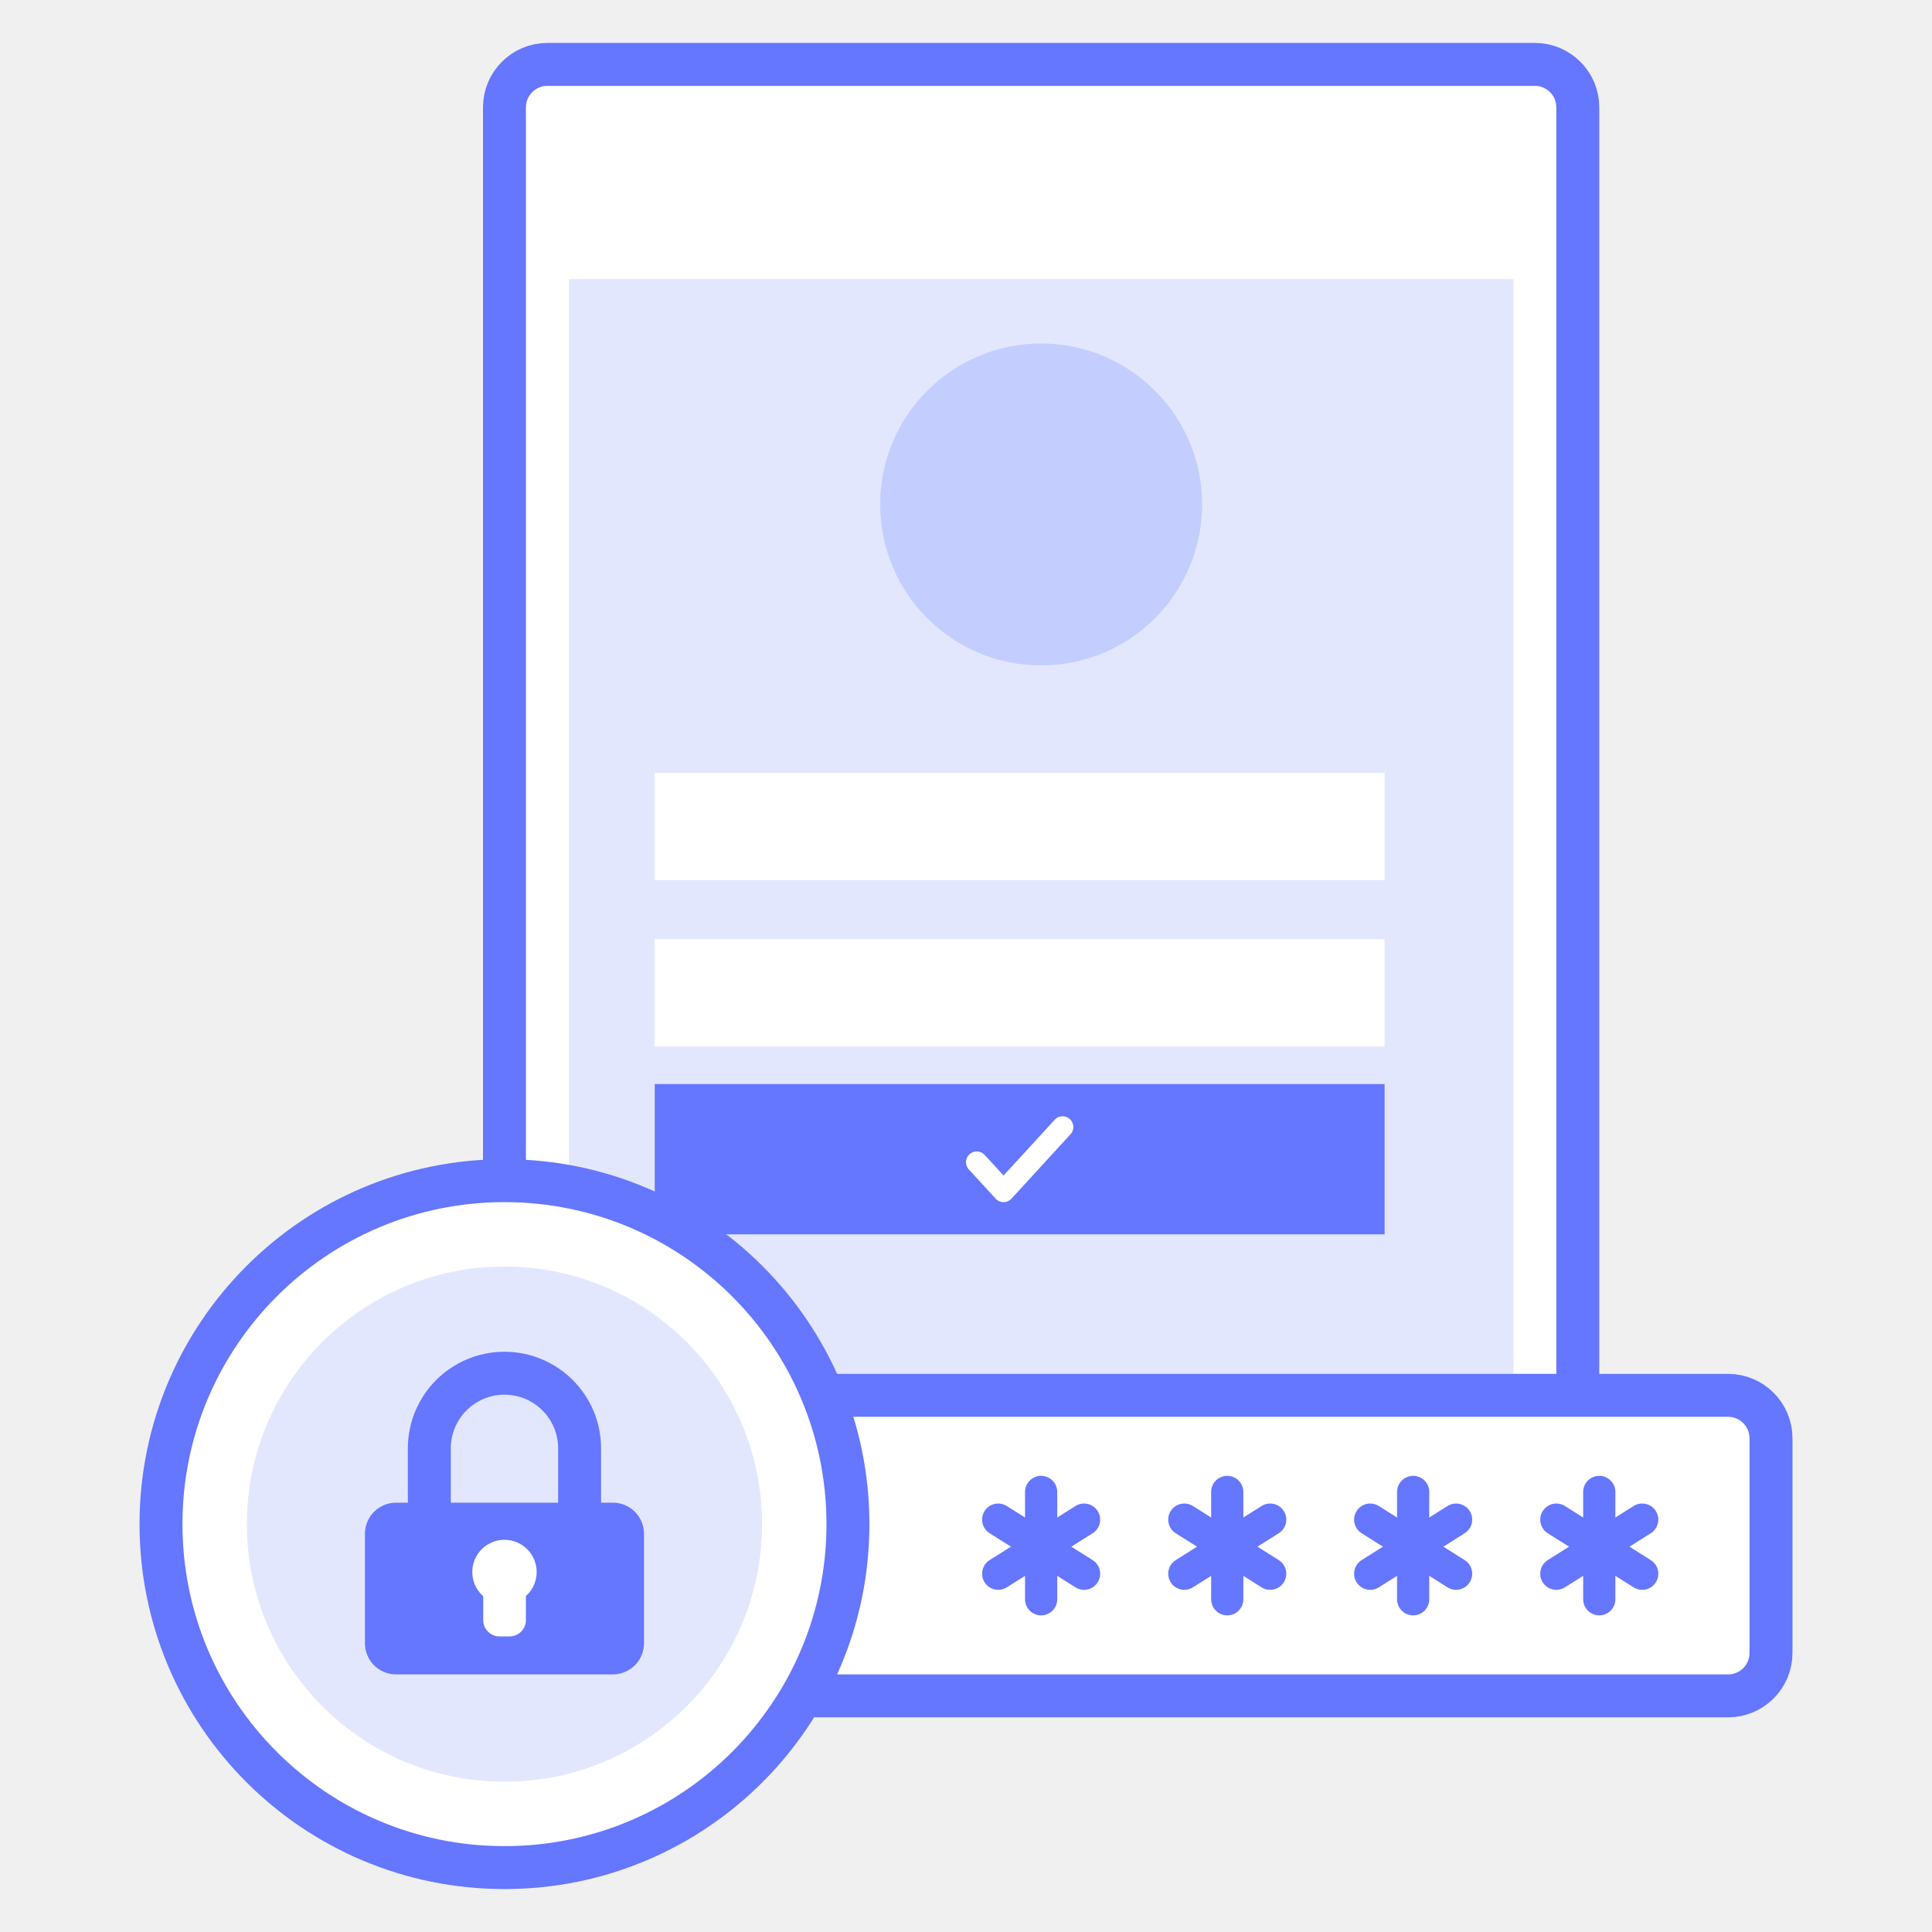
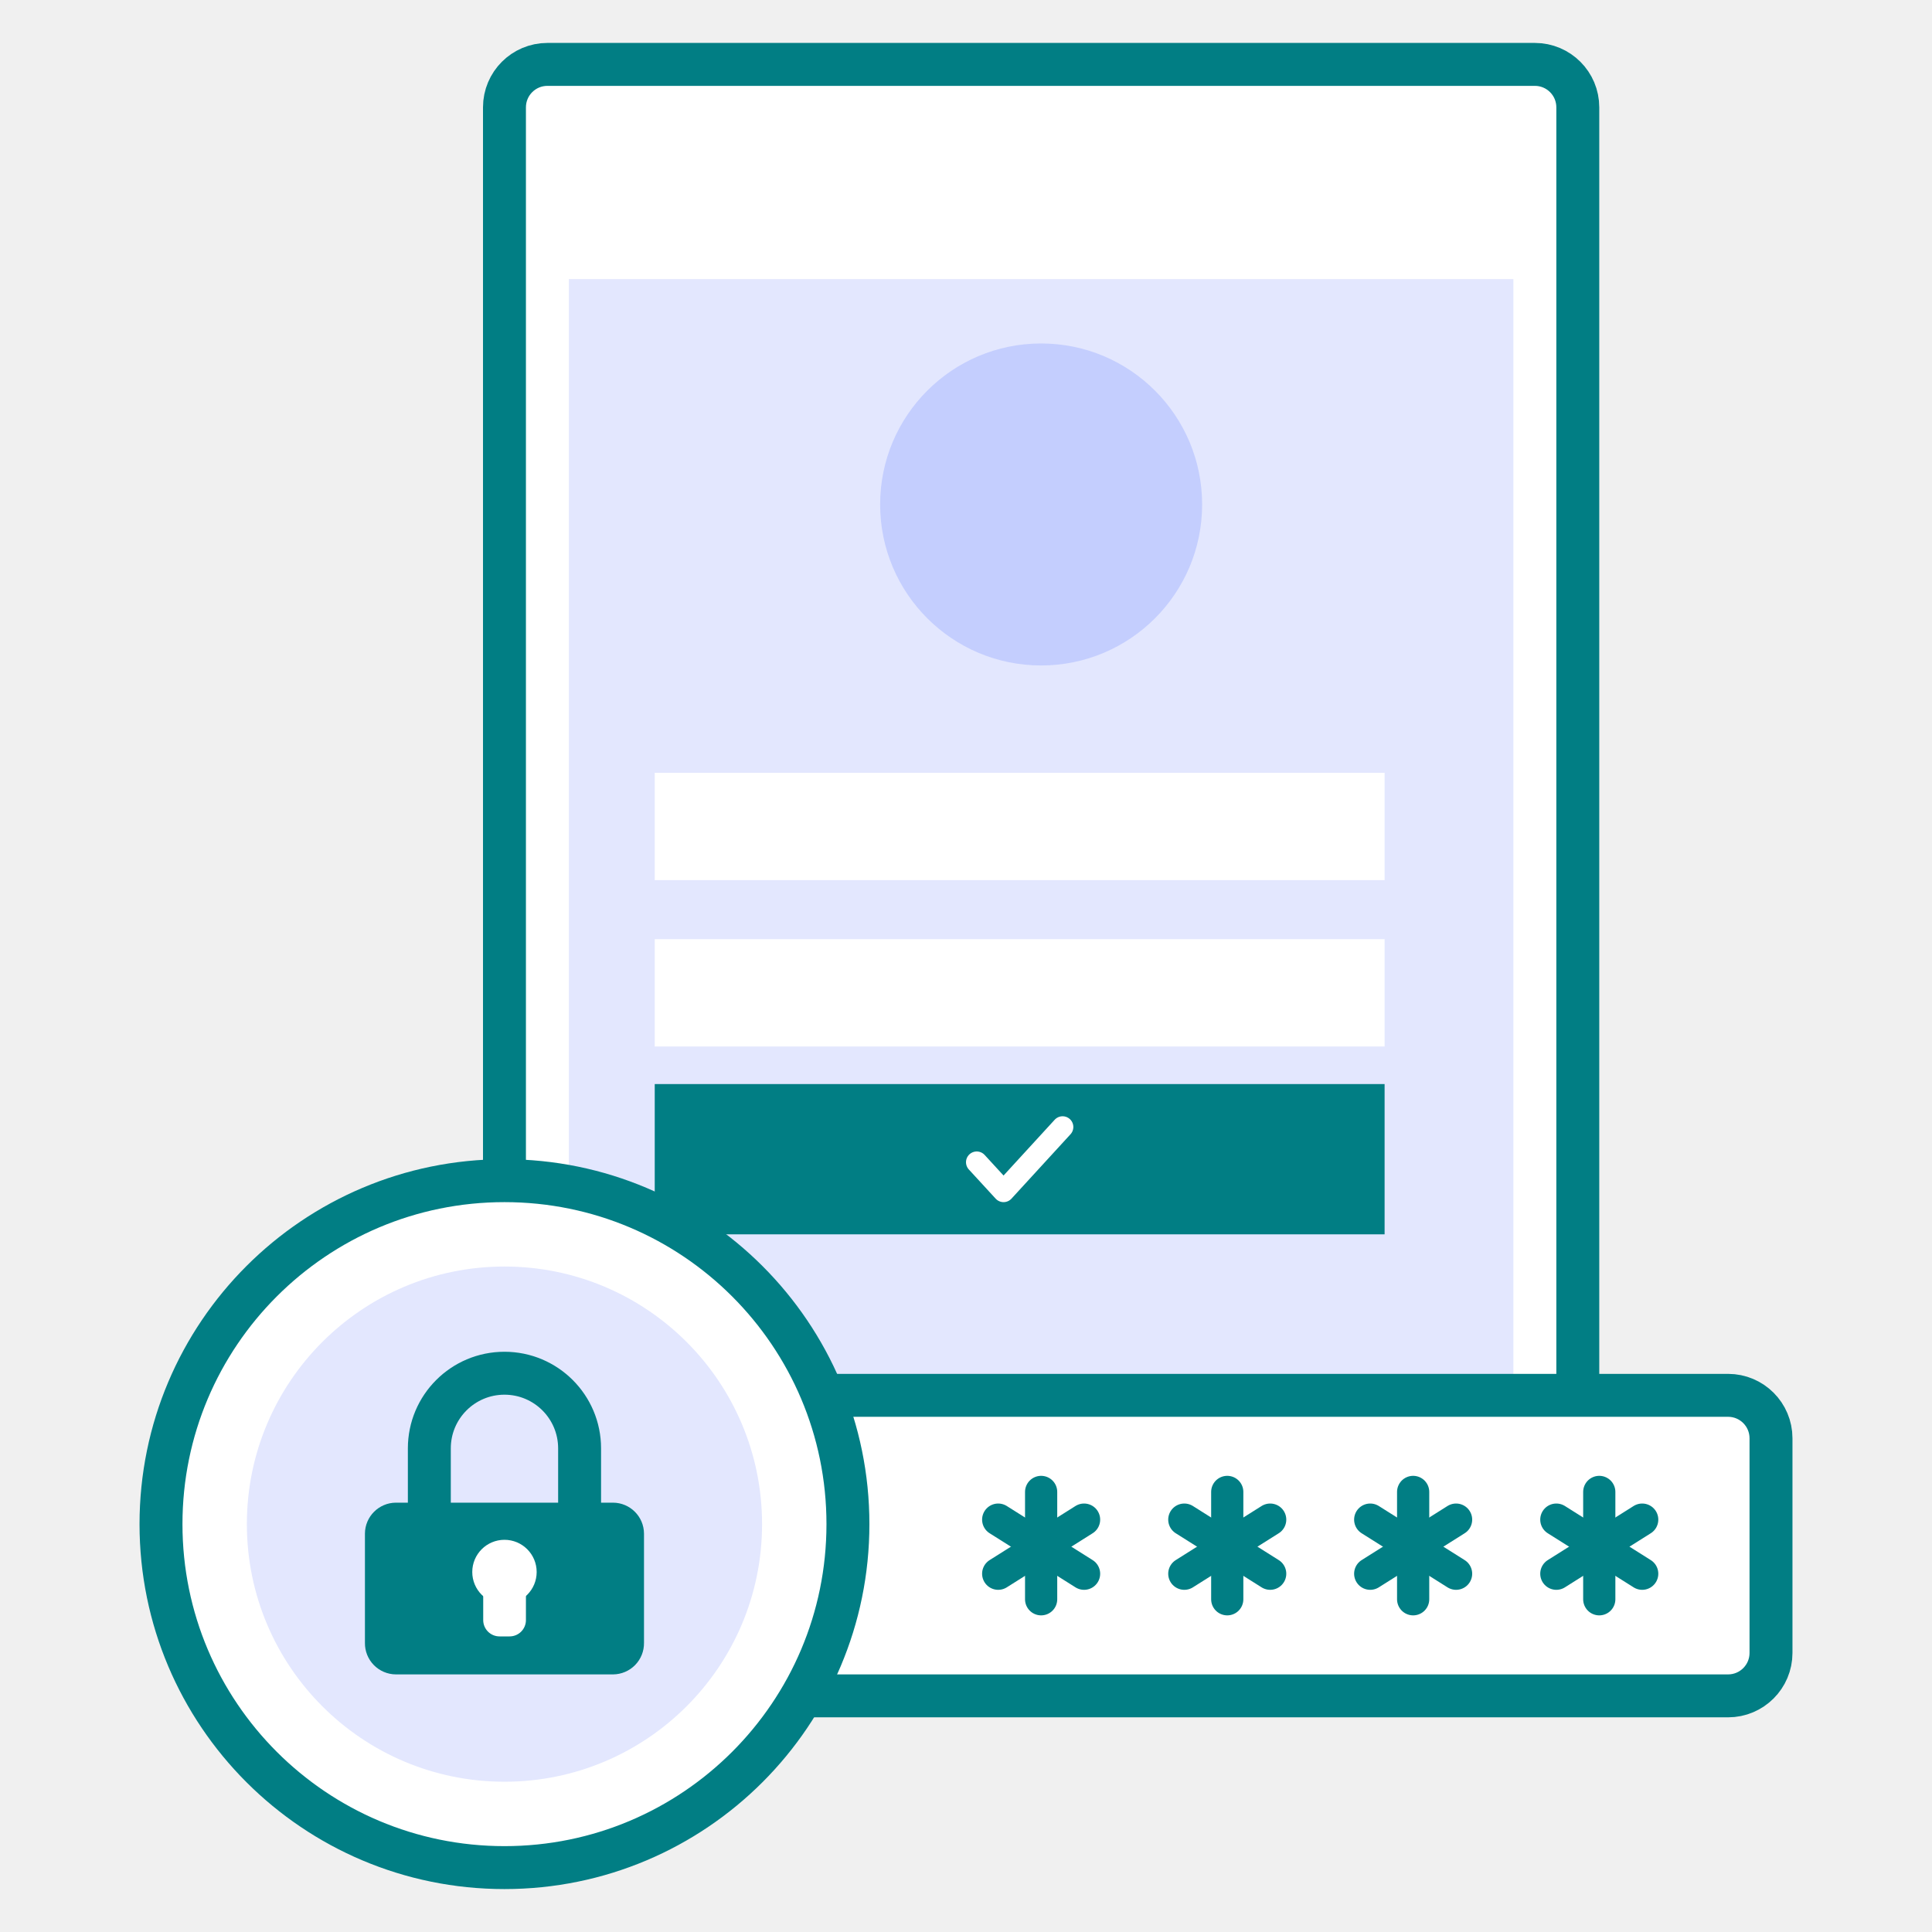
<svg xmlns="http://www.w3.org/2000/svg" viewBox="0 0 90 90">
  <path d="m40 8h12" fill="none" stroke="#c4cefe" stroke-linecap="round" stroke-linejoin="round" stroke-width="2" />
-   <rect fill="#fff" height="72" rx="2" stroke="#6576ff" stroke-linecap="round" stroke-linejoin="round" stroke-width="2" width="50" x="23.5" y="3" />
+   <rect fill="#fff" height="72" rx="2" stroke="#017e84" stroke-linecap="round" stroke-linejoin="round" stroke-width="2" width="50" x="23.5" y="3" />
  <path d="m26.5 13h44a0 0 0 0 1 0 0v58a2 2 0 0 1 -2 2h-40a2 2 0 0 1 -2-2v-58a0 0 0 0 1 0 0z" fill="#e3e7fe" />
-   <rect fill="#fff" height="14" rx="2" stroke="#6576ff" stroke-linecap="round" stroke-linejoin="round" stroke-width="2" width="48" x="34.5" y="65" />
-   <circle cx="23.5" cy="71" fill="#fff" r="16" stroke="#6576ff" stroke-linecap="round" stroke-linejoin="round" stroke-width="2" />
+   <rect fill="#fff" height="14" rx="2" stroke="#017e84" stroke-linecap="round" stroke-linejoin="round" stroke-width="2" width="48" x="34.5" y="65" />
+   <circle cx="23.5" cy="71" fill="#fff" r="16" stroke="#017e84" stroke-linecap="round" stroke-linejoin="round" stroke-width="2" />
  <circle cx="23.5" cy="71" fill="#e3e7fe" r="12" />
-   <path d="m18.44 70h10.12a1.45 1.45 0 0 1 1.44 1.44v5.09a1.45 1.45 0 0 1 -1.44 1.47h-10.12a1.45 1.45 0 0 1 -1.44-1.47v-5.09a1.45 1.45 0 0 1 1.44-1.44z" fill="#6576ff" />
-   <path d="m20 70v-2.53a3.5 3.5 0 0 1 7 0v2.53" fill="none" stroke="#6576ff" stroke-linecap="round" stroke-linejoin="round" stroke-width="2" />
+   <path d="m18.44 70h10.12a1.45 1.45 0 0 1 1.44 1.44v5.09a1.45 1.45 0 0 1 -1.44 1.47h-10.12a1.45 1.45 0 0 1 -1.44-1.47v-5.09a1.45 1.45 0 0 1 1.44-1.44z" fill="#017e84" />
+   <path d="m20 70v-2.53a3.5 3.5 0 0 1 7 0v2.53" fill="none" stroke="#017e84" stroke-linecap="round" stroke-linejoin="round" stroke-width="2" />
  <circle cx="23.5" cy="73.23" fill="#fff" r="1.5" />
  <path d="m22.5 74.23h2a0 0 0 0 1 0 0v1.24a.76.76 0 0 1 -.76.76h-.47a.76.76 0 0 1 -.76-.76v-1.24a0 0 0 0 1 -.01 0z" fill="#fff" />
-   <g fill="none" stroke="#6576ff" stroke-linecap="round" stroke-linejoin="round" stroke-width="1.5">
+   <g fill="none" stroke="#017e84" stroke-linecap="round" stroke-linejoin="round" stroke-width="1.5">
    <path d="m48.5 69.5v5" />
    <path d="m50.5 70.79-4 2.52" />
    <path d="m50.5 73.31-4-2.52" />
    <path d="m57.17 69.5v5" />
    <path d="m59.17 70.79-4 2.52" />
    <path d="m59.17 73.31-4-2.52" />
    <path d="m65.83 69.5v5" />
    <path d="m67.83 70.79-4 2.52" />
    <path d="m67.83 73.31-4-2.52" />
    <path d="m74.5 69.5v5" />
    <path d="m76.5 70.79-4 2.52" />
    <path d="m76.5 73.31-4-2.52" />
  </g>
  <path d="m30.5 36h34v5h-34z" fill="#fff" />
  <path d="m30.5 43.75h34v5h-34z" fill="#fff" />
-   <path d="m30.5 50.5h34v7h-34z" fill="#6576ff" />
+   <path d="m30.5 50.5h34v7h-34z" fill="#017e84" />
  <path d="m49.5 52.5-2.75 3-1.25-1.36" fill="none" stroke="#fff" stroke-linecap="round" stroke-linejoin="round" />
  <circle cx="48.5" cy="23.5" fill="#c4cefe" r="7.5" />
</svg>
